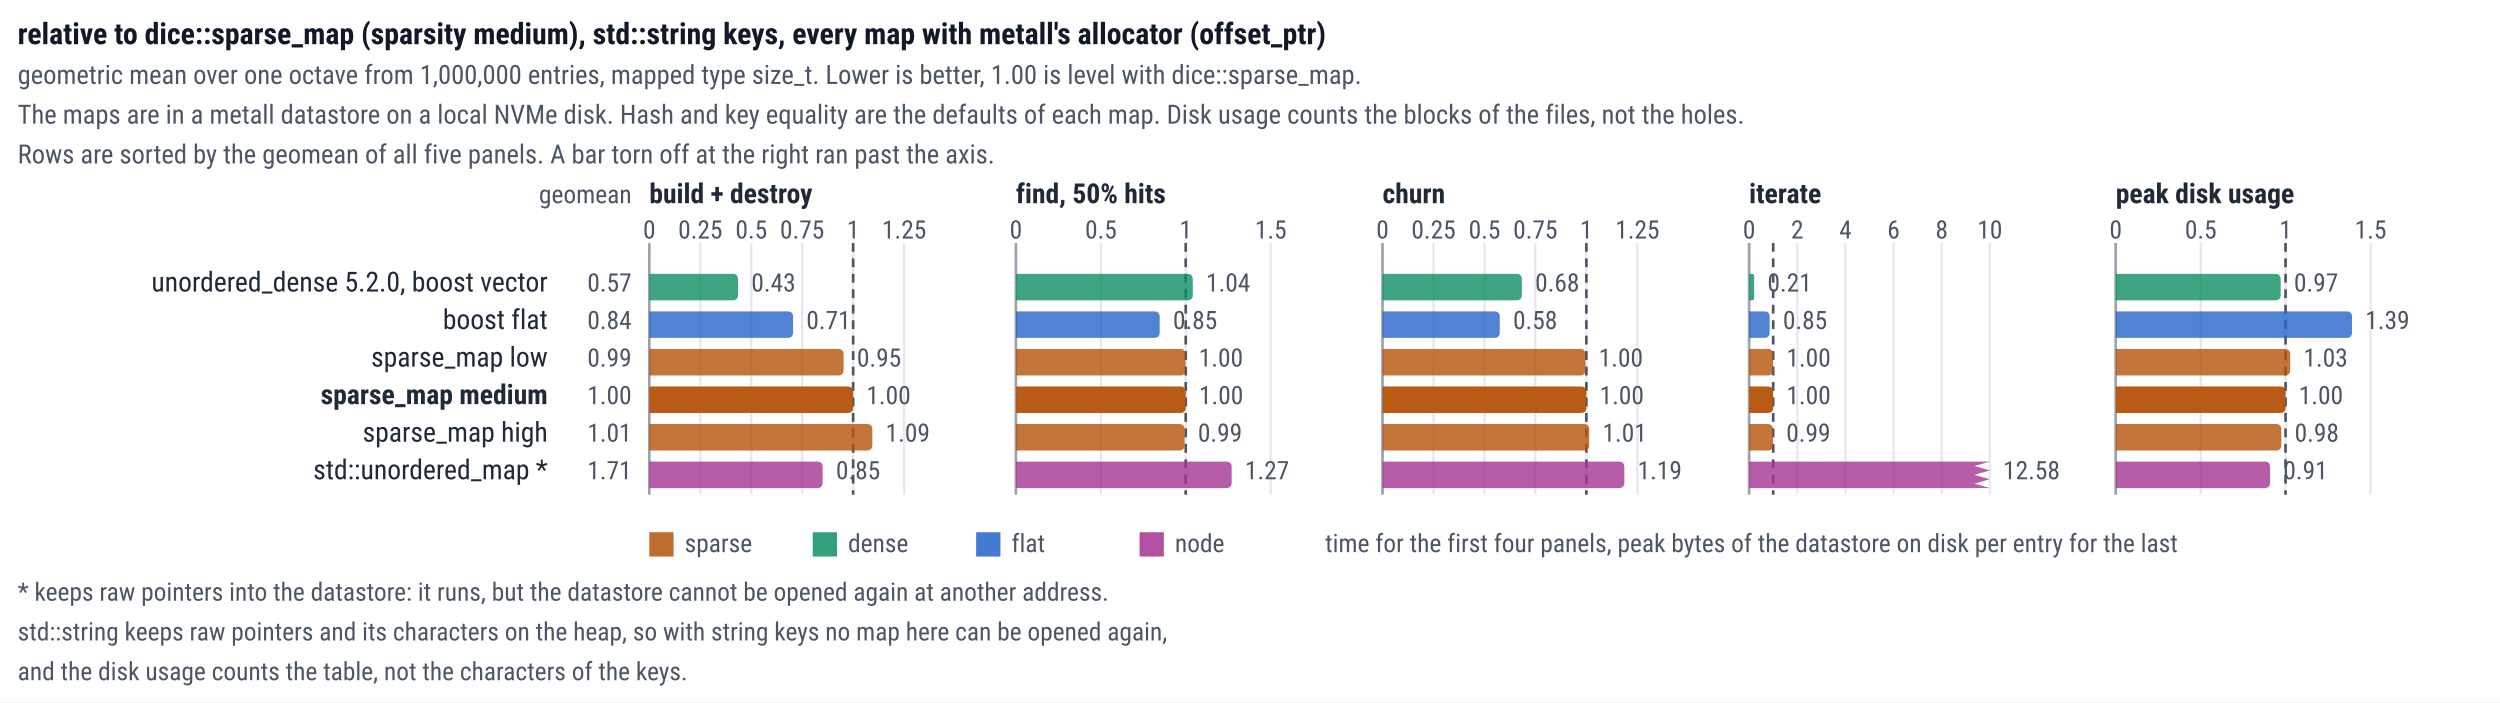
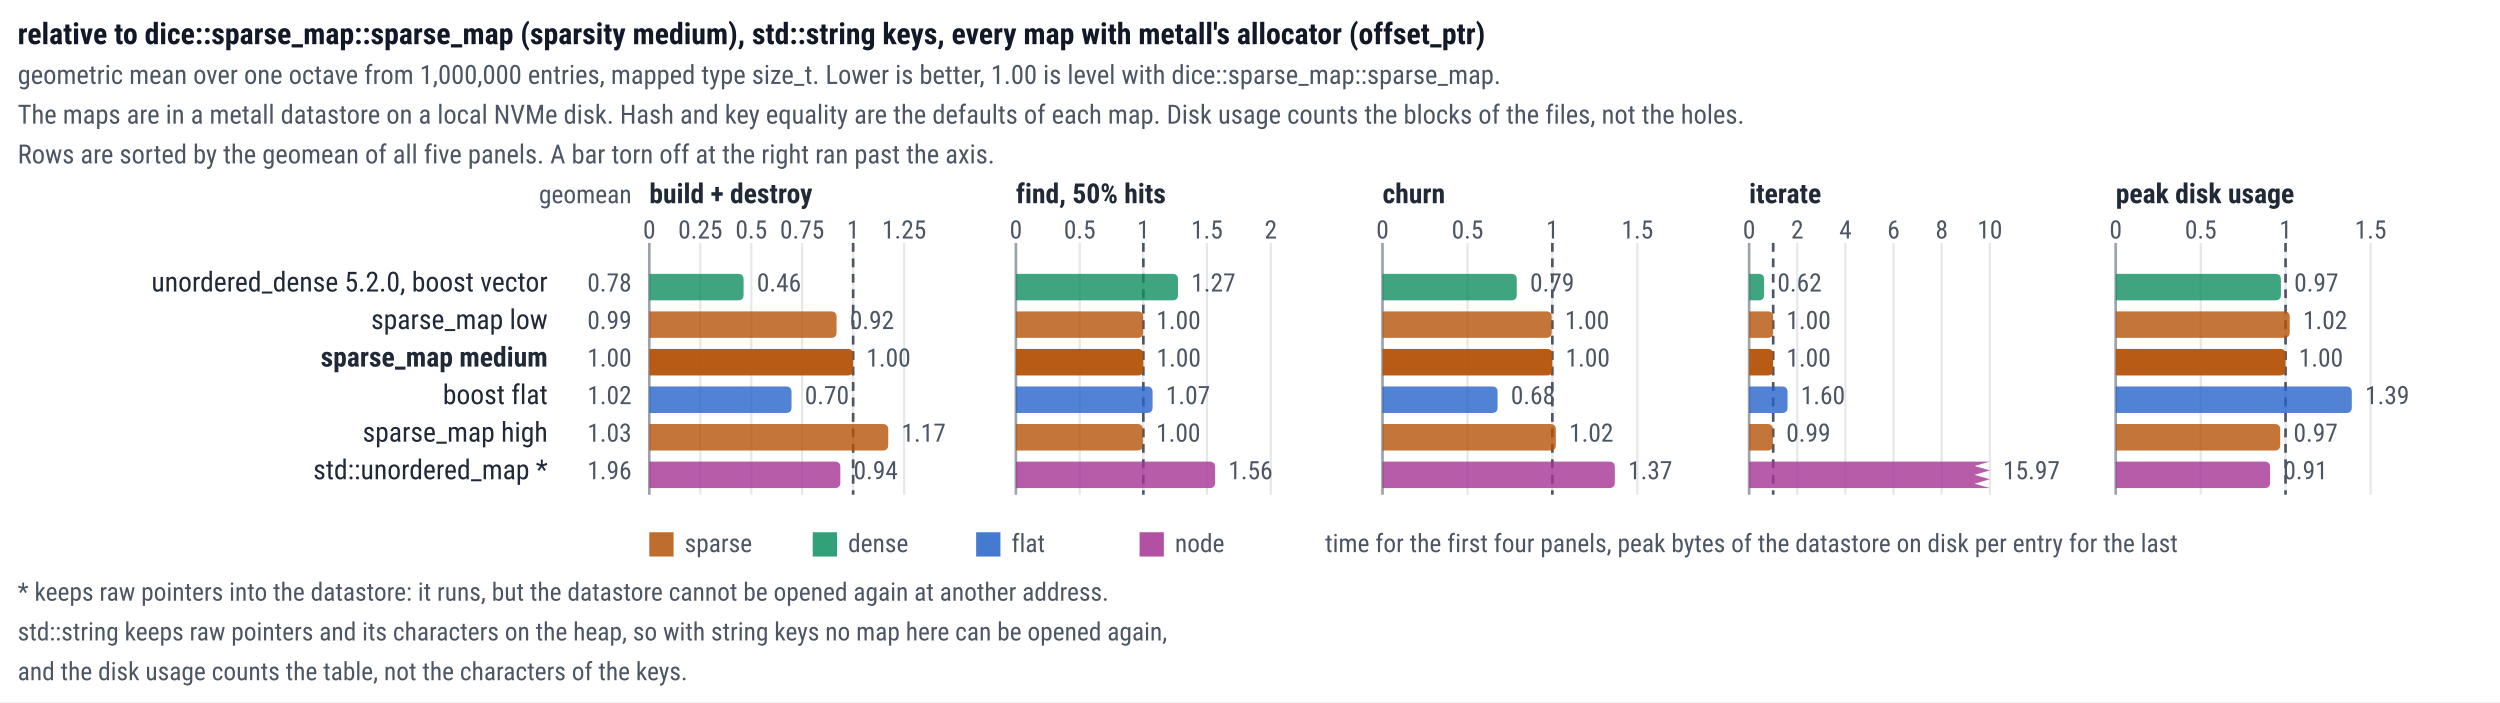
<svg xmlns="http://www.w3.org/2000/svg" viewBox="0 0 1132 318" width="1132" height="318" font-family="Roboto Condensed, Noto Sans Condensed, DejaVu Sans Condensed, Liberation Sans Narrow, Arial Narrow, Avenir Next Condensed, Inter, system-ui, sans-serif" font-size="12">
  <rect fill="#ffffff" width="1132" height="318" />
-   <text x="8" y="20" fill="#111827" font-size="13.5" font-weight="600">relative to dice::sparse_map (sparsity medium), std::string keys, every map with metall's allocator (offset_ptr)</text>
-   <text x="8" y="38" fill="#4b5563" font-size="12">geometric mean over one octave from 1,000,000 entries, mapped type size_t. Lower is better, 1.00 is level with dice::sparse_map.</text>
+   <text x="8" y="20" fill="#111827" font-size="13.5" font-weight="600">relative to dice::sparse_map::sparse_map (sparsity medium), std::string keys, every map with metall's allocator (offset_ptr)</text>
+   <text x="8" y="38" fill="#4b5563" font-size="12">geometric mean over one octave from 1,000,000 entries, mapped type size_t. Lower is better, 1.00 is level with dice::sparse_map::sparse_map.</text>
  <text x="8" y="56" fill="#4b5563" font-size="12">The maps are in a metall datastore on a local NVMe disk. Hash and key equality are the defaults of each map. Disk usage counts the blocks of the files, not the holes.</text>
  <text x="8" y="74" fill="#4b5563" font-size="12">Rows are sorted by the geomean of all five panels. A bar torn off at the right ran past the axis.</text>
  <text x="294" y="92" fill="#1f2937" font-size="12.5" font-weight="600">build + destroy</text>
  <line x1="294.0" y1="110" x2="294.0" y2="224" stroke="#e5e7eb" />
  <text x="294.0" y="108" fill="#4b5563" font-size="11.5" text-anchor="middle">0</text>
  <line x1="317.1" y1="110" x2="317.1" y2="224" stroke="#e5e7eb" />
  <text x="317.1" y="108" fill="#4b5563" font-size="11.5" text-anchor="middle">0.25</text>
  <line x1="340.2" y1="110" x2="340.2" y2="224" stroke="#e5e7eb" />
  <text x="340.2" y="108" fill="#4b5563" font-size="11.5" text-anchor="middle">0.5</text>
  <line x1="363.2" y1="110" x2="363.2" y2="224" stroke="#e5e7eb" />
  <text x="363.2" y="108" fill="#4b5563" font-size="11.5" text-anchor="middle">0.75</text>
  <line x1="386.3" y1="110" x2="386.3" y2="224" stroke="#e5e7eb" />
  <text x="386.3" y="108" fill="#4b5563" font-size="11.5" text-anchor="middle">1</text>
  <line x1="409.4" y1="110" x2="409.4" y2="224" stroke="#e5e7eb" />
  <text x="409.4" y="108" fill="#4b5563" font-size="11.5" text-anchor="middle">1.25</text>
  <line x1="386.3" y1="110" x2="386.3" y2="224" stroke="#4b5563" stroke-width="1.2" stroke-dasharray="4 3" />
  <line x1="294.0" y1="110" x2="294.0" y2="224" stroke="#9ca3af" stroke-width="1.2" />
-   <path d="M294.0,124.0 L331.7,124.0 Q334.2,124.0 334.2,126.5 L334.2,133.5 Q334.2,136.0 331.7,136.0 L294.0,136.0 Z" fill="#0e8f60" opacity="0.8" />
-   <text x="340.2" y="132" fill="#4b5563" font-size="11.5">0.43</text>
-   <path d="M294.0,141.0 L356.6,141.0 Q359.1,141.0 359.1,143.5 L359.1,150.5 Q359.1,153.0 356.6,153.0 L294.0,153.0 Z" fill="#2563c9" opacity="0.8" />
-   <text x="365.1" y="149" fill="#4b5563" font-size="11.5">0.71</text>
-   <path d="M294.0,158.0 L379.5,158.0 Q382.0,158.0 382.0,160.5 L382.0,167.5 Q382.0,170.0 379.5,170.0 L294.0,170.0 Z" fill="#b45309" opacity="0.8" />
-   <text x="388.0" y="166" fill="#4b5563" font-size="11.5">0.95</text>
-   <path d="M294.0,175.0 L383.8,175.0 Q386.3,175.0 386.3,177.5 L386.3,184.5 Q386.3,187.0 383.8,187.0 L294.0,187.0 Z" fill="#b45309" opacity="0.95" />
-   <text x="392.3" y="183" fill="#4b5563" font-size="11.5">1.00</text>
-   <path d="M294.0,192.0 L392.5,192.0 Q395.0,192.0 395.0,194.5 L395.0,201.5 Q395.0,204.0 392.5,204.0 L294.0,204.0 Z" fill="#b45309" opacity="0.8" />
-   <text x="401.0" y="200" fill="#4b5563" font-size="11.5">1.09</text>
-   <path d="M294.0,209.0 L370.0,209.0 Q372.5,209.0 372.5,211.5 L372.5,218.5 Q372.5,221.0 370.0,221.0 L294.0,221.0 Z" fill="#a53393" opacity="0.8" />
-   <text x="378.5" y="217" fill="#4b5563" font-size="11.5">0.85</text>
+   <path d="M294.0,124.0 L334.2,124.0 Q336.7,124.0 336.7,126.5 L336.7,133.5 Q336.7,136.0 334.2,136.0 L294.0,136.0 Z" fill="#0e8f60" opacity="0.8" />
+   <text x="342.7" y="132" fill="#4b5563" font-size="11.5">0.46</text>
+   <path d="M294.0,141.0 L376.3,141.0 Q378.8,141.0 378.8,143.5 L378.8,150.5 Q378.8,153.0 376.3,153.0 L294.0,153.0 Z" fill="#b45309" opacity="0.8" />
+   <text x="384.8" y="149" fill="#4b5563" font-size="11.5">0.92</text>
+   <path d="M294.0,158.0 L383.8,158.0 Q386.3,158.0 386.3,160.5 L386.3,167.5 Q386.3,170.0 383.8,170.0 L294.0,170.0 Z" fill="#b45309" opacity="0.95" />
+   <text x="392.3" y="166" fill="#4b5563" font-size="11.5">1.00</text>
+   <path d="M294.0,175.0 L355.9,175.0 Q358.4,175.0 358.4,177.5 L358.4,184.5 Q358.4,187.0 355.9,187.0 L294.0,187.0 Z" fill="#2563c9" opacity="0.8" />
+   <text x="364.4" y="183" fill="#4b5563" font-size="11.5">0.70</text>
+   <path d="M294.0,192.0 L399.7,192.0 Q402.2,192.0 402.2,194.5 L402.2,201.5 Q402.2,204.0 399.7,204.0 L294.0,204.0 Z" fill="#b45309" opacity="0.8" />
+   <text x="408.2" y="200" fill="#4b5563" font-size="11.5">1.17</text>
+   <path d="M294.0,209.0 L378.0,209.0 Q380.5,209.0 380.5,211.5 L380.5,218.5 Q380.5,221.0 378.0,221.0 L294.0,221.0 Z" fill="#a53393" opacity="0.8" />
+   <text x="386.5" y="217" fill="#4b5563" font-size="11.5">0.94</text>
  <text x="460" y="92" fill="#1f2937" font-size="12.5" font-weight="600">find, 50% hits</text>
  <line x1="460.0" y1="110" x2="460.0" y2="224" stroke="#e5e7eb" />
  <text x="460.0" y="108" fill="#4b5563" font-size="11.5" text-anchor="middle">0</text>
-   <line x1="498.5" y1="110" x2="498.5" y2="224" stroke="#e5e7eb" />
-   <text x="498.5" y="108" fill="#4b5563" font-size="11.5" text-anchor="middle">0.5</text>
-   <line x1="536.9" y1="110" x2="536.9" y2="224" stroke="#e5e7eb" />
-   <text x="536.9" y="108" fill="#4b5563" font-size="11.5" text-anchor="middle">1</text>
+   <line x1="488.9" y1="110" x2="488.9" y2="224" stroke="#e5e7eb" />
+   <text x="488.9" y="108" fill="#4b5563" font-size="11.5" text-anchor="middle">0.5</text>
+   <line x1="517.7" y1="110" x2="517.7" y2="224" stroke="#e5e7eb" />
+   <text x="517.7" y="108" fill="#4b5563" font-size="11.5" text-anchor="middle">1</text>
+   <line x1="546.5" y1="110" x2="546.5" y2="224" stroke="#e5e7eb" />
+   <text x="546.5" y="108" fill="#4b5563" font-size="11.5" text-anchor="middle">1.5</text>
  <line x1="575.4" y1="110" x2="575.4" y2="224" stroke="#e5e7eb" />
-   <text x="575.4" y="108" fill="#4b5563" font-size="11.5" text-anchor="middle">1.5</text>
-   <line x1="536.9" y1="110" x2="536.9" y2="224" stroke="#4b5563" stroke-width="1.2" stroke-dasharray="4 3" />
+   <text x="575.4" y="108" fill="#4b5563" font-size="11.5" text-anchor="middle">2</text>
+   <line x1="517.7" y1="110" x2="517.7" y2="224" stroke="#4b5563" stroke-width="1.2" stroke-dasharray="4 3" />
  <line x1="460.0" y1="110" x2="460.0" y2="224" stroke="#9ca3af" stroke-width="1.2" />
-   <path d="M460.0,124.0 L537.6,124.0 Q540.1,124.0 540.1,126.5 L540.1,133.5 Q540.1,136.0 537.6,136.0 L460.0,136.0 Z" fill="#0e8f60" opacity="0.8" />
-   <text x="546.1" y="132" fill="#4b5563" font-size="11.5">1.04</text>
-   <path d="M460.0,141.0 L522.6,141.0 Q525.1,141.0 525.1,143.5 L525.1,150.5 Q525.1,153.0 522.6,153.0 L460.0,153.0 Z" fill="#2563c9" opacity="0.8" />
-   <text x="531.1" y="149" fill="#4b5563" font-size="11.5">0.85</text>
-   <path d="M460.0,158.0 L534.3,158.0 Q536.8,158.0 536.8,160.5 L536.8,167.5 Q536.8,170.0 534.3,170.0 L460.0,170.0 Z" fill="#b45309" opacity="0.8" />
-   <text x="542.8" y="166" fill="#4b5563" font-size="11.5">1.00</text>
-   <path d="M460.0,175.0 L534.4,175.0 Q536.9,175.0 536.9,177.5 L536.9,184.5 Q536.9,187.0 534.4,187.0 L460.0,187.0 Z" fill="#b45309" opacity="0.95" />
-   <text x="542.9" y="183" fill="#4b5563" font-size="11.5">1.00</text>
-   <path d="M460.0,192.0 L533.9,192.0 Q536.4,192.0 536.4,194.5 L536.4,201.5 Q536.4,204.0 533.9,204.0 L460.0,204.0 Z" fill="#b45309" opacity="0.8" />
-   <text x="542.4" y="200" fill="#4b5563" font-size="11.5">0.99</text>
-   <path d="M460.0,209.0 L555.2,209.0 Q557.7,209.0 557.7,211.5 L557.7,218.5 Q557.7,221.0 555.2,221.0 L460.0,221.0 Z" fill="#a53393" opacity="0.8" />
-   <text x="563.7" y="217" fill="#4b5563" font-size="11.5">1.27</text>
+   <path d="M460.0,124.0 L530.9,124.0 Q533.4,124.0 533.4,126.5 L533.4,133.5 Q533.4,136.0 530.9,136.0 L460.0,136.0 Z" fill="#0e8f60" opacity="0.8" />
+   <text x="539.4" y="132" fill="#4b5563" font-size="11.5">1.27</text>
+   <path d="M460.0,141.0 L515.1,141.0 Q517.6,141.0 517.6,143.5 L517.6,150.5 Q517.6,153.0 515.1,153.0 L460.0,153.0 Z" fill="#b45309" opacity="0.8" />
+   <text x="523.6" y="149" fill="#4b5563" font-size="11.5">1.00</text>
+   <path d="M460.0,158.0 L515.2,158.0 Q517.7,158.0 517.7,160.5 L517.7,167.5 Q517.7,170.0 515.2,170.0 L460.0,170.0 Z" fill="#b45309" opacity="0.95" />
+   <text x="523.7" y="166" fill="#4b5563" font-size="11.5">1.00</text>
+   <path d="M460.0,175.0 L519.4,175.0 Q521.9,175.0 521.9,177.5 L521.9,184.5 Q521.9,187.0 519.4,187.0 L460.0,187.0 Z" fill="#2563c9" opacity="0.8" />
+   <text x="527.9" y="183" fill="#4b5563" font-size="11.5">1.07</text>
+   <path d="M460.0,192.0 L515.0,192.0 Q517.5,192.0 517.5,194.5 L517.5,201.5 Q517.5,204.0 515.0,204.0 L460.0,204.0 Z" fill="#b45309" opacity="0.8" />
+   <text x="523.5" y="200" fill="#4b5563" font-size="11.5">1.00</text>
+   <path d="M460.0,209.0 L547.7,209.0 Q550.2,209.0 550.2,211.5 L550.2,218.5 Q550.2,221.0 547.7,221.0 L460.0,221.0 Z" fill="#a53393" opacity="0.8" />
+   <text x="556.2" y="217" fill="#4b5563" font-size="11.5">1.56</text>
  <text x="626" y="92" fill="#1f2937" font-size="12.5" font-weight="600">churn</text>
  <line x1="626.0" y1="110" x2="626.0" y2="224" stroke="#e5e7eb" />
  <text x="626.0" y="108" fill="#4b5563" font-size="11.5" text-anchor="middle">0</text>
-   <line x1="649.1" y1="110" x2="649.1" y2="224" stroke="#e5e7eb" />
-   <text x="649.1" y="108" fill="#4b5563" font-size="11.5" text-anchor="middle">0.25</text>
-   <line x1="672.2" y1="110" x2="672.2" y2="224" stroke="#e5e7eb" />
-   <text x="672.2" y="108" fill="#4b5563" font-size="11.5" text-anchor="middle">0.5</text>
-   <line x1="695.2" y1="110" x2="695.2" y2="224" stroke="#e5e7eb" />
-   <text x="695.2" y="108" fill="#4b5563" font-size="11.5" text-anchor="middle">0.75</text>
-   <line x1="718.3" y1="110" x2="718.3" y2="224" stroke="#e5e7eb" />
-   <text x="718.3" y="108" fill="#4b5563" font-size="11.5" text-anchor="middle">1</text>
+   <line x1="664.5" y1="110" x2="664.5" y2="224" stroke="#e5e7eb" />
+   <text x="664.5" y="108" fill="#4b5563" font-size="11.5" text-anchor="middle">0.5</text>
+   <line x1="702.9" y1="110" x2="702.9" y2="224" stroke="#e5e7eb" />
+   <text x="702.9" y="108" fill="#4b5563" font-size="11.5" text-anchor="middle">1</text>
  <line x1="741.4" y1="110" x2="741.4" y2="224" stroke="#e5e7eb" />
-   <text x="741.4" y="108" fill="#4b5563" font-size="11.5" text-anchor="middle">1.25</text>
-   <line x1="718.3" y1="110" x2="718.3" y2="224" stroke="#4b5563" stroke-width="1.2" stroke-dasharray="4 3" />
+   <text x="741.4" y="108" fill="#4b5563" font-size="11.5" text-anchor="middle">1.5</text>
+   <line x1="702.9" y1="110" x2="702.9" y2="224" stroke="#4b5563" stroke-width="1.2" stroke-dasharray="4 3" />
  <line x1="626.0" y1="110" x2="626.0" y2="224" stroke="#9ca3af" stroke-width="1.2" />
-   <path d="M626.0,124.0 L686.6,124.0 Q689.1,124.0 689.1,126.5 L689.1,133.5 Q689.1,136.0 686.6,136.0 L626.0,136.0 Z" fill="#0e8f60" opacity="0.8" />
-   <text x="695.1" y="132" fill="#4b5563" font-size="11.5">0.68</text>
-   <path d="M626.0,141.0 L676.6,141.0 Q679.1,141.0 679.1,143.5 L679.1,150.5 Q679.1,153.0 676.6,153.0 L626.0,153.0 Z" fill="#2563c9" opacity="0.8" />
-   <text x="685.1" y="149" fill="#4b5563" font-size="11.5">0.58</text>
-   <path d="M626.0,158.0 L715.4,158.0 Q717.9,158.0 717.9,160.5 L717.9,167.5 Q717.9,170.0 715.4,170.0 L626.0,170.0 Z" fill="#b45309" opacity="0.8" />
-   <text x="723.9" y="166" fill="#4b5563" font-size="11.5">1.00</text>
-   <path d="M626.0,175.0 L715.8,175.0 Q718.3,175.0 718.3,177.5 L718.3,184.5 Q718.3,187.0 715.8,187.0 L626.0,187.0 Z" fill="#b45309" opacity="0.95" />
-   <text x="724.3" y="183" fill="#4b5563" font-size="11.5">1.00</text>
-   <path d="M626.0,192.0 L717.1,192.0 Q719.6,192.0 719.6,194.5 L719.6,201.5 Q719.6,204.0 717.1,204.0 L626.0,204.0 Z" fill="#b45309" opacity="0.8" />
-   <text x="725.6" y="200" fill="#4b5563" font-size="11.5">1.01</text>
-   <path d="M626.0,209.0 L733.0,209.0 Q735.5,209.0 735.5,211.5 L735.5,218.5 Q735.5,221.0 733.0,221.0 L626.0,221.0 Z" fill="#a53393" opacity="0.8" />
-   <text x="741.5" y="217" fill="#4b5563" font-size="11.5">1.19</text>
+   <path d="M626.0,124.0 L684.3,124.0 Q686.8,124.0 686.8,126.5 L686.8,133.5 Q686.8,136.0 684.3,136.0 L626.0,136.0 Z" fill="#0e8f60" opacity="0.8" />
+   <text x="692.8" y="132" fill="#4b5563" font-size="11.5">0.79</text>
+   <path d="M626.0,141.0 L700.1,141.0 Q702.6,141.0 702.6,143.5 L702.6,150.5 Q702.6,153.0 700.1,153.0 L626.0,153.0 Z" fill="#b45309" opacity="0.8" />
+   <text x="708.6" y="149" fill="#4b5563" font-size="11.5">1.00</text>
+   <path d="M626.0,158.0 L700.4,158.0 Q702.9,158.0 702.9,160.5 L702.9,167.5 Q702.9,170.0 700.4,170.0 L626.0,170.0 Z" fill="#b45309" opacity="0.95" />
+   <text x="708.9" y="166" fill="#4b5563" font-size="11.5">1.00</text>
+   <path d="M626.0,175.0 L675.6,175.0 Q678.1,175.0 678.1,177.5 L678.1,184.5 Q678.1,187.0 675.6,187.0 L626.0,187.0 Z" fill="#2563c9" opacity="0.8" />
+   <text x="684.1" y="183" fill="#4b5563" font-size="11.5">0.68</text>
+   <path d="M626.0,192.0 L702.0,192.0 Q704.5,192.0 704.5,194.5 L704.5,201.5 Q704.5,204.0 702.0,204.0 L626.0,204.0 Z" fill="#b45309" opacity="0.8" />
+   <text x="710.5" y="200" fill="#4b5563" font-size="11.5">1.02</text>
+   <path d="M626.0,209.0 L728.7,209.0 Q731.2,209.0 731.2,211.5 L731.2,218.5 Q731.2,221.0 728.7,221.0 L626.0,221.0 Z" fill="#a53393" opacity="0.8" />
+   <text x="737.2" y="217" fill="#4b5563" font-size="11.5">1.37</text>
  <text x="792" y="92" fill="#1f2937" font-size="12.5" font-weight="600">iterate</text>
  <line x1="792.0" y1="110" x2="792.0" y2="224" stroke="#e5e7eb" />
  <text x="792.0" y="108" fill="#4b5563" font-size="11.5" text-anchor="middle">0</text>
  <line x1="813.8" y1="110" x2="813.8" y2="224" stroke="#e5e7eb" />
  <text x="813.8" y="108" fill="#4b5563" font-size="11.5" text-anchor="middle">2</text>
  <line x1="835.6" y1="110" x2="835.6" y2="224" stroke="#e5e7eb" />
  <text x="835.6" y="108" fill="#4b5563" font-size="11.5" text-anchor="middle">4</text>
  <line x1="857.4" y1="110" x2="857.4" y2="224" stroke="#e5e7eb" />
  <text x="857.4" y="108" fill="#4b5563" font-size="11.5" text-anchor="middle">6</text>
  <line x1="879.2" y1="110" x2="879.2" y2="224" stroke="#e5e7eb" />
  <text x="879.2" y="108" fill="#4b5563" font-size="11.5" text-anchor="middle">8</text>
  <line x1="901.0" y1="110" x2="901.0" y2="224" stroke="#e5e7eb" />
  <text x="901.0" y="108" fill="#4b5563" font-size="11.5" text-anchor="middle">10</text>
  <line x1="802.9" y1="110" x2="802.9" y2="224" stroke="#4b5563" stroke-width="1.2" stroke-dasharray="4 3" />
  <line x1="792.0" y1="110" x2="792.0" y2="224" stroke="#9ca3af" stroke-width="1.2" />
-   <path d="M792.0,124.0 L793.1,124.0 Q794.3,124.0 794.3,125.1 L794.3,134.9 Q794.3,136.0 793.1,136.0 L792.0,136.0 Z" fill="#0e8f60" opacity="0.8" />
-   <text x="800.3" y="132" fill="#4b5563" font-size="11.5">0.21</text>
-   <path d="M792.0,141.0 L798.8,141.0 Q801.3,141.0 801.3,143.5 L801.3,150.5 Q801.3,153.0 798.8,153.0 L792.0,153.0 Z" fill="#2563c9" opacity="0.8" />
-   <text x="807.3" y="149" fill="#4b5563" font-size="11.5">0.85</text>
-   <path d="M792.0,158.0 L800.4,158.0 Q802.9,158.0 802.9,160.5 L802.9,167.5 Q802.9,170.0 800.4,170.0 L792.0,170.0 Z" fill="#b45309" opacity="0.8" />
+   <path d="M792.0,124.0 L796.3,124.0 Q798.8,124.0 798.8,126.5 L798.8,133.5 Q798.8,136.0 796.3,136.0 L792.0,136.0 Z" fill="#0e8f60" opacity="0.8" />
+   <text x="804.8" y="132" fill="#4b5563" font-size="11.5">0.62</text>
+   <path d="M792.0,141.0 L800.4,141.0 Q802.9,141.0 802.9,143.5 L802.9,150.5 Q802.9,153.0 800.4,153.0 L792.0,153.0 Z" fill="#b45309" opacity="0.8" />
+   <text x="808.9" y="149" fill="#4b5563" font-size="11.5">1.00</text>
+   <path d="M792.0,158.0 L800.4,158.0 Q802.9,158.0 802.9,160.5 L802.9,167.5 Q802.9,170.0 800.4,170.0 L792.0,170.0 Z" fill="#b45309" opacity="0.95" />
  <text x="808.9" y="166" fill="#4b5563" font-size="11.5">1.00</text>
-   <path d="M792.0,175.0 L800.4,175.0 Q802.9,175.0 802.9,177.5 L802.9,184.5 Q802.9,187.0 800.4,187.0 L792.0,187.0 Z" fill="#b45309" opacity="0.95" />
-   <text x="808.9" y="183" fill="#4b5563" font-size="11.5">1.00</text>
+   <path d="M792.0,175.0 L806.9,175.0 Q809.4,175.0 809.4,177.5 L809.4,184.5 Q809.4,187.0 806.9,187.0 L792.0,187.0 Z" fill="#2563c9" opacity="0.8" />
+   <text x="815.4" y="183" fill="#4b5563" font-size="11.5">1.60</text>
  <path d="M792.0,192.0 L800.3,192.0 Q802.8,192.0 802.8,194.5 L802.8,201.5 Q802.8,204.0 800.3,204.0 L792.0,204.0 Z" fill="#b45309" opacity="0.8" />
  <text x="808.8" y="200" fill="#4b5563" font-size="11.5">0.99</text>
  <path d="M792.0,209.0 L901.0,209.0 L894.0,211.0 L901.0,213.0 L894.0,215.0 L901.0,217.0 L894.0,219.0 L901.0,221.0 L792.0,221.0 Z" fill="#a53393" opacity="0.8" />
-   <text x="907.0" y="217" fill="#4b5563" font-size="11.5">12.58</text>
+   <text x="907.0" y="217" fill="#4b5563" font-size="11.5">15.97</text>
  <text x="958" y="92" fill="#1f2937" font-size="12.5" font-weight="600">peak disk usage</text>
  <line x1="958.0" y1="110" x2="958.0" y2="224" stroke="#e5e7eb" />
  <text x="958.0" y="108" fill="#4b5563" font-size="11.5" text-anchor="middle">0</text>
  <line x1="996.5" y1="110" x2="996.5" y2="224" stroke="#e5e7eb" />
  <text x="996.5" y="108" fill="#4b5563" font-size="11.5" text-anchor="middle">0.5</text>
  <line x1="1034.9" y1="110" x2="1034.9" y2="224" stroke="#e5e7eb" />
  <text x="1034.9" y="108" fill="#4b5563" font-size="11.5" text-anchor="middle">1</text>
  <line x1="1073.4" y1="110" x2="1073.4" y2="224" stroke="#e5e7eb" />
  <text x="1073.4" y="108" fill="#4b5563" font-size="11.5" text-anchor="middle">1.5</text>
  <line x1="1034.9" y1="110" x2="1034.9" y2="224" stroke="#4b5563" stroke-width="1.2" stroke-dasharray="4 3" />
  <line x1="958.0" y1="110" x2="958.0" y2="224" stroke="#9ca3af" stroke-width="1.2" />
-   <path d="M958.0,124.0 L1030.2,124.0 Q1032.7,124.0 1032.7,126.5 L1032.7,133.5 Q1032.7,136.0 1030.2,136.0 L958.0,136.0 Z" fill="#0e8f60" opacity="0.8" />
-   <text x="1038.7" y="132" fill="#4b5563" font-size="11.5">0.97</text>
-   <path d="M958.0,141.0 L1062.5,141.0 Q1065.0,141.0 1065.0,143.5 L1065.0,150.5 Q1065.0,153.0 1062.5,153.0 L958.0,153.0 Z" fill="#2563c9" opacity="0.8" />
-   <text x="1071.0" y="149" fill="#4b5563" font-size="11.5">1.39</text>
-   <path d="M958.0,158.0 L1034.5,158.0 Q1037.0,158.0 1037.0,160.5 L1037.0,167.5 Q1037.0,170.0 1034.5,170.0 L958.0,170.0 Z" fill="#b45309" opacity="0.8" />
-   <text x="1043.0" y="166" fill="#4b5563" font-size="11.5">1.03</text>
-   <path d="M958.0,175.0 L1032.4,175.0 Q1034.9,175.0 1034.9,177.5 L1034.9,184.5 Q1034.9,187.0 1032.4,187.0 L958.0,187.0 Z" fill="#b45309" opacity="0.95" />
-   <text x="1040.9" y="183" fill="#4b5563" font-size="11.5">1.00</text>
-   <path d="M958.0,192.0 L1030.5,192.0 Q1033.0,192.0 1033.0,194.5 L1033.0,201.5 Q1033.0,204.0 1030.5,204.0 L958.0,204.0 Z" fill="#b45309" opacity="0.8" />
-   <text x="1039.0" y="200" fill="#4b5563" font-size="11.5">0.98</text>
+   <path d="M958.0,124.0 L1030.3,124.0 Q1032.8,124.0 1032.8,126.5 L1032.8,133.5 Q1032.8,136.0 1030.3,136.0 L958.0,136.0 Z" fill="#0e8f60" opacity="0.8" />
+   <text x="1038.8" y="132" fill="#4b5563" font-size="11.5">0.97</text>
+   <path d="M958.0,141.0 L1034.3,141.0 Q1036.8,141.0 1036.8,143.5 L1036.8,150.5 Q1036.8,153.0 1034.3,153.0 L958.0,153.0 Z" fill="#b45309" opacity="0.8" />
+   <text x="1042.8" y="149" fill="#4b5563" font-size="11.5">1.02</text>
+   <path d="M958.0,158.0 L1032.4,158.0 Q1034.9,158.0 1034.9,160.5 L1034.9,167.5 Q1034.9,170.0 1032.4,170.0 L958.0,170.0 Z" fill="#b45309" opacity="0.95" />
+   <text x="1040.9" y="166" fill="#4b5563" font-size="11.5">1.00</text>
+   <path d="M958.0,175.0 L1062.4,175.0 Q1064.9,175.0 1064.9,177.5 L1064.9,184.5 Q1064.9,187.0 1062.4,187.0 L958.0,187.0 Z" fill="#2563c9" opacity="0.8" />
+   <text x="1070.9" y="183" fill="#4b5563" font-size="11.5">1.39</text>
+   <path d="M958.0,192.0 L1030.0,192.0 Q1032.5,192.0 1032.5,194.5 L1032.5,201.5 Q1032.5,204.0 1030.0,204.0 L958.0,204.0 Z" fill="#b45309" opacity="0.8" />
+   <text x="1038.5" y="200" fill="#4b5563" font-size="11.5">0.97</text>
  <path d="M958.0,209.0 L1025.4,209.0 Q1027.9,209.0 1027.9,211.5 L1027.9,218.5 Q1027.9,221.0 1025.4,221.0 L958.0,221.0 Z" fill="#a53393" opacity="0.8" />
  <text x="1033.9" y="217" fill="#4b5563" font-size="11.5">0.91</text>
  <text x="286" y="92" fill="#4b5563" font-size="11.5" text-anchor="end">geomean</text>
  <text x="248" y="132" fill="#1f2937" font-size="12.5" text-anchor="end">unordered_dense 5.2.0, boost vector</text>
-   <text x="286" y="132" fill="#4b5563" font-size="11.5" text-anchor="end">0.57</text>
-   <text x="248" y="149" fill="#1f2937" font-size="12.5" text-anchor="end">boost flat</text>
-   <text x="286" y="149" fill="#4b5563" font-size="11.5" text-anchor="end">0.84</text>
-   <text x="248" y="166" fill="#1f2937" font-size="12.5" text-anchor="end">sparse_map low</text>
-   <text x="286" y="166" fill="#4b5563" font-size="11.5" text-anchor="end">0.99</text>
-   <text x="248" y="183" fill="#1f2937" font-size="12.5" text-anchor="end" font-weight="600">sparse_map medium</text>
-   <text x="286" y="183" fill="#4b5563" font-size="11.5" text-anchor="end">1.00</text>
+   <text x="286" y="132" fill="#4b5563" font-size="11.5" text-anchor="end">0.78</text>
+   <text x="248" y="149" fill="#1f2937" font-size="12.5" text-anchor="end">sparse_map low</text>
+   <text x="286" y="149" fill="#4b5563" font-size="11.5" text-anchor="end">0.99</text>
+   <text x="248" y="166" fill="#1f2937" font-size="12.5" text-anchor="end" font-weight="600">sparse_map medium</text>
+   <text x="286" y="166" fill="#4b5563" font-size="11.5" text-anchor="end">1.00</text>
+   <text x="248" y="183" fill="#1f2937" font-size="12.5" text-anchor="end">boost flat</text>
+   <text x="286" y="183" fill="#4b5563" font-size="11.5" text-anchor="end">1.02</text>
  <text x="248" y="200" fill="#1f2937" font-size="12.5" text-anchor="end">sparse_map high</text>
-   <text x="286" y="200" fill="#4b5563" font-size="11.5" text-anchor="end">1.01</text>
+   <text x="286" y="200" fill="#4b5563" font-size="11.5" text-anchor="end">1.03</text>
  <text x="248" y="217" fill="#1f2937" font-size="12.5" text-anchor="end">std::unordered_map *</text>
-   <text x="286" y="217" fill="#4b5563" font-size="11.5" text-anchor="end">1.71</text>
+   <text x="286" y="217" fill="#4b5563" font-size="11.5" text-anchor="end">1.96</text>
  <rect x="294" y="241" width="11" height="11" fill="#b45309" opacity="0.85" />
  <text x="310" y="250" fill="#4b5563" font-size="11.5">sparse</text>
  <rect x="368" y="241" width="11" height="11" fill="#0e8f60" opacity="0.85" />
  <text x="384" y="250" fill="#4b5563" font-size="11.5">dense</text>
  <rect x="442" y="241" width="11" height="11" fill="#2563c9" opacity="0.85" />
  <text x="458" y="250" fill="#4b5563" font-size="11.5">flat</text>
  <rect x="516" y="241" width="11" height="11" fill="#a53393" opacity="0.85" />
  <text x="532" y="250" fill="#4b5563" font-size="11.5">node</text>
  <text x="600" y="250" fill="#4b5563" font-size="11.5">time for the first four panels, peak bytes of the datastore on disk per entry for the last</text>
  <text x="8" y="272" fill="#4b5563" font-size="11.5">* keeps raw pointers into the datastore: it runs, but the datastore cannot be opened again at another address.</text>
  <text x="8" y="290" fill="#4b5563" font-size="11.5">std::string keeps raw pointers and its characters on the heap, so with string keys no map here can be opened again,</text>
  <text x="8" y="308" fill="#4b5563" font-size="11.5">and the disk usage counts the table, not the characters of the keys.</text>
</svg>
